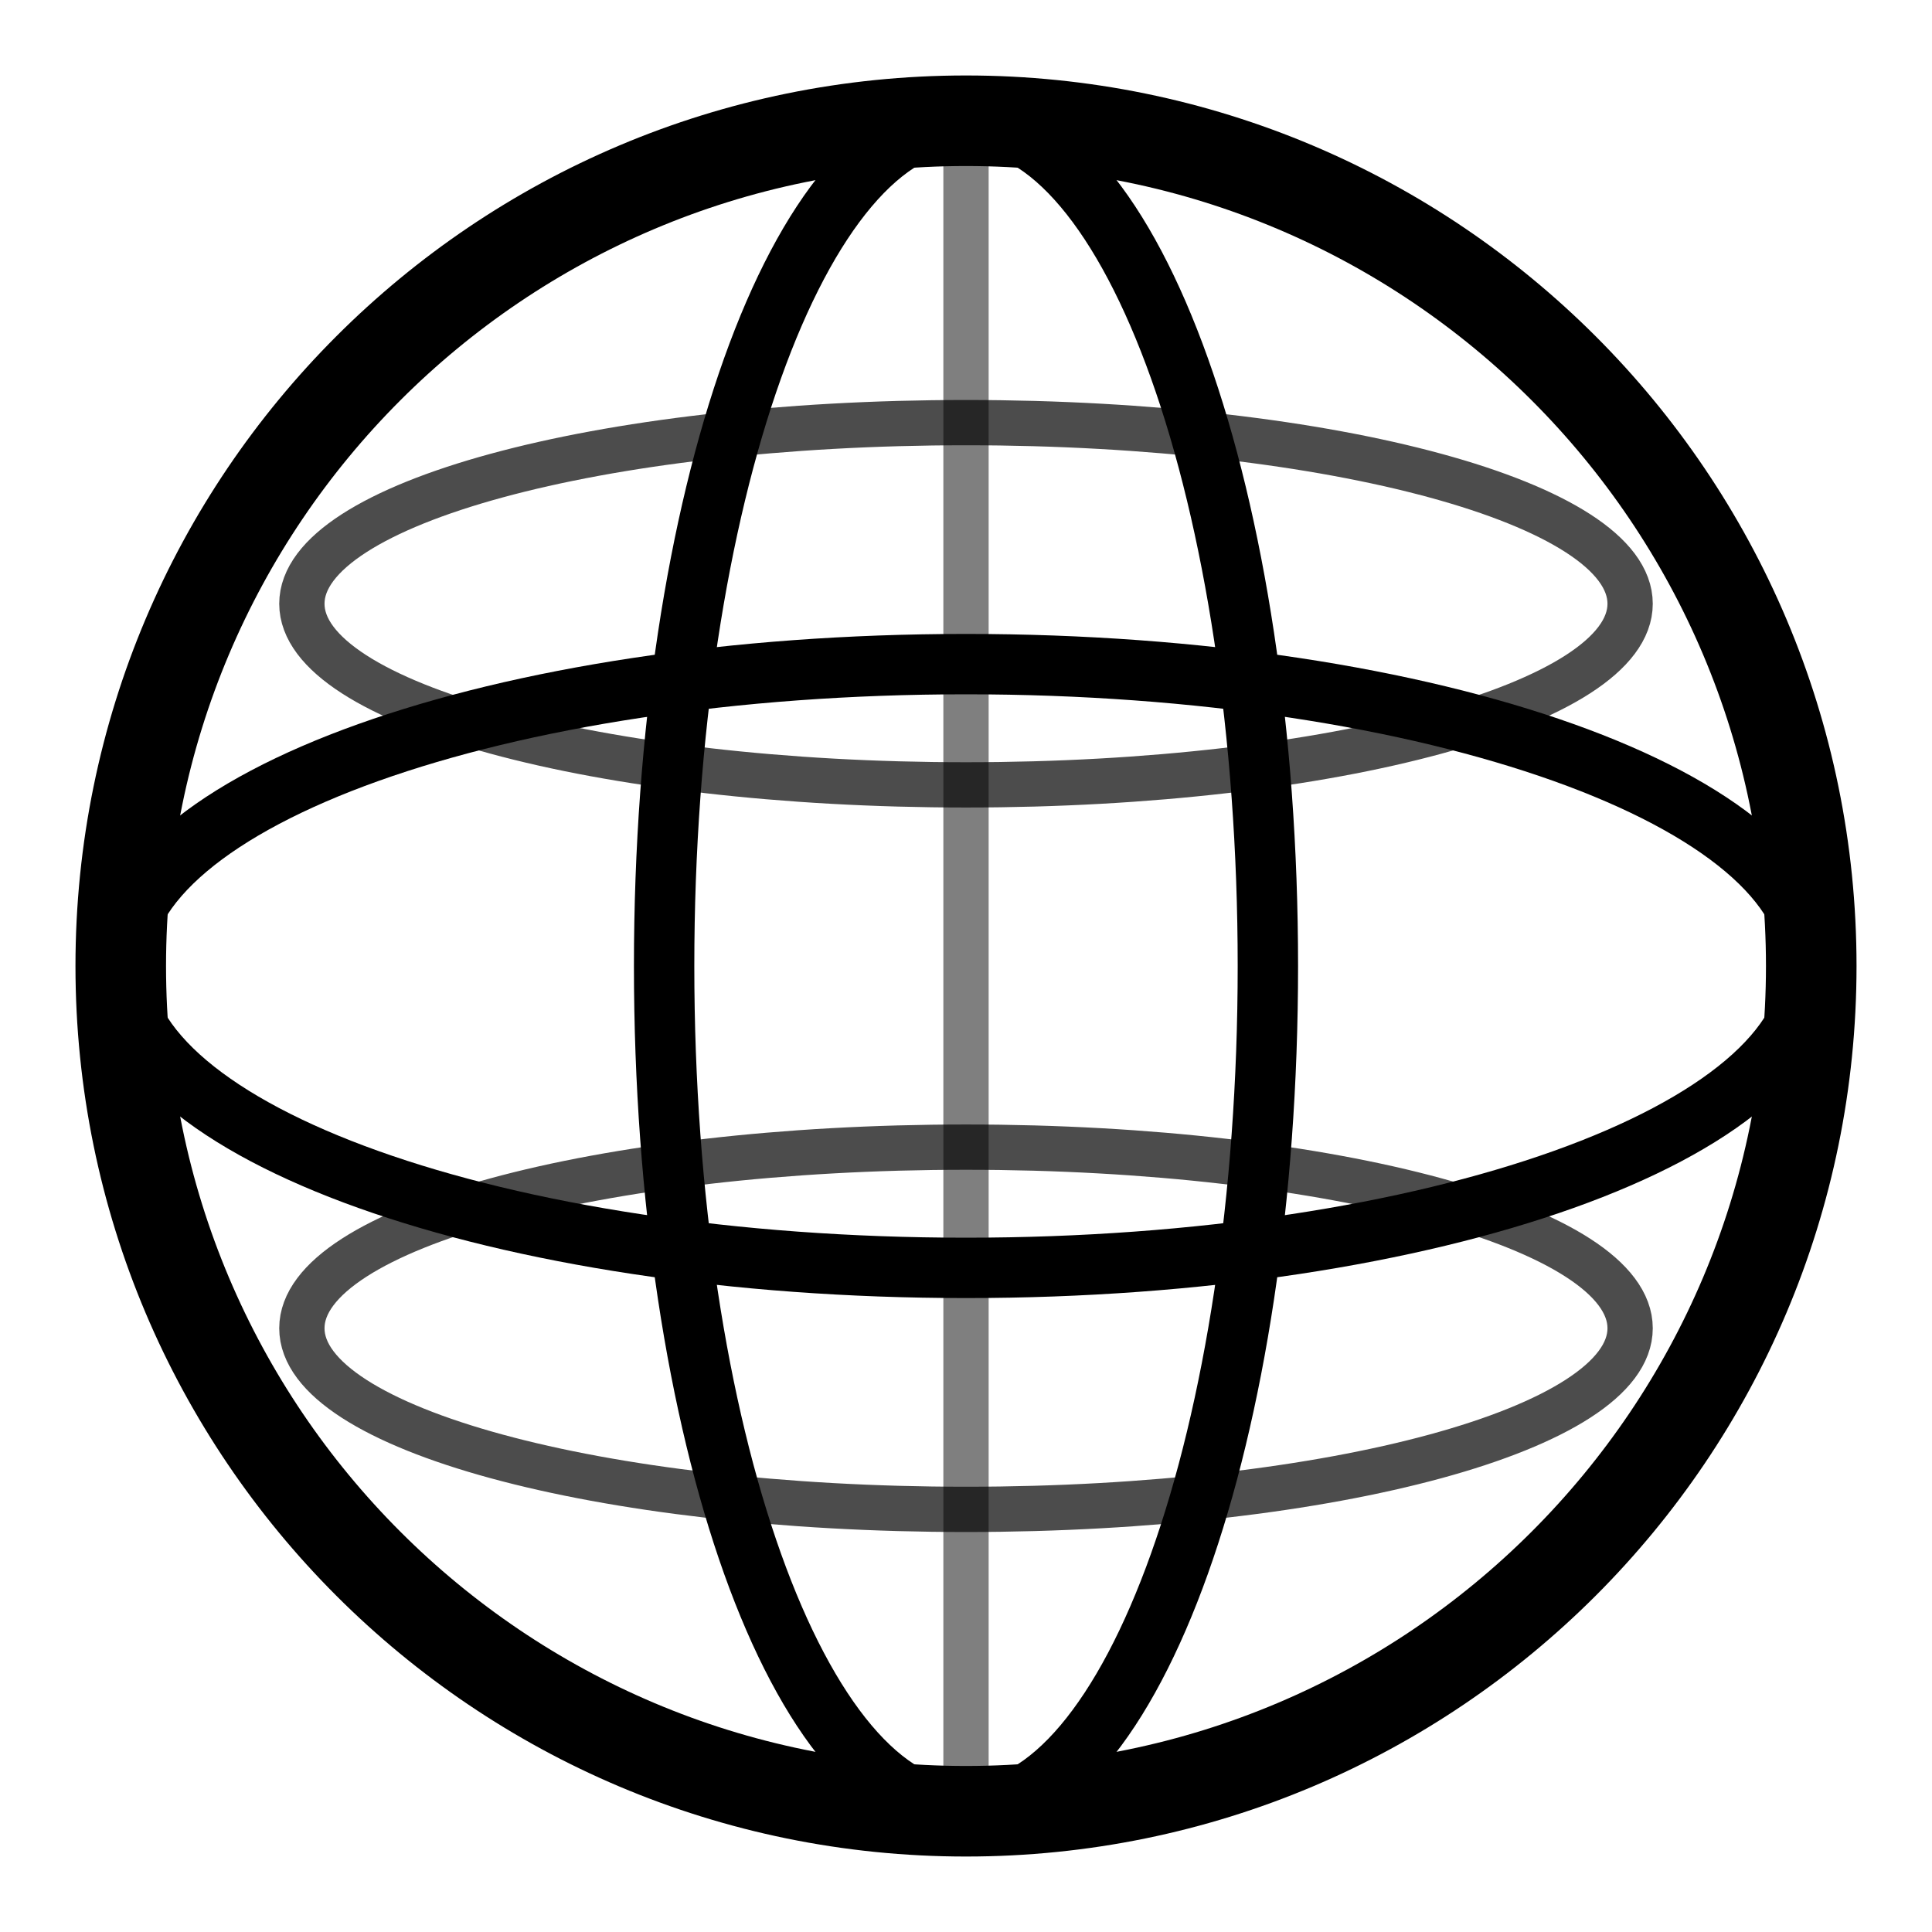
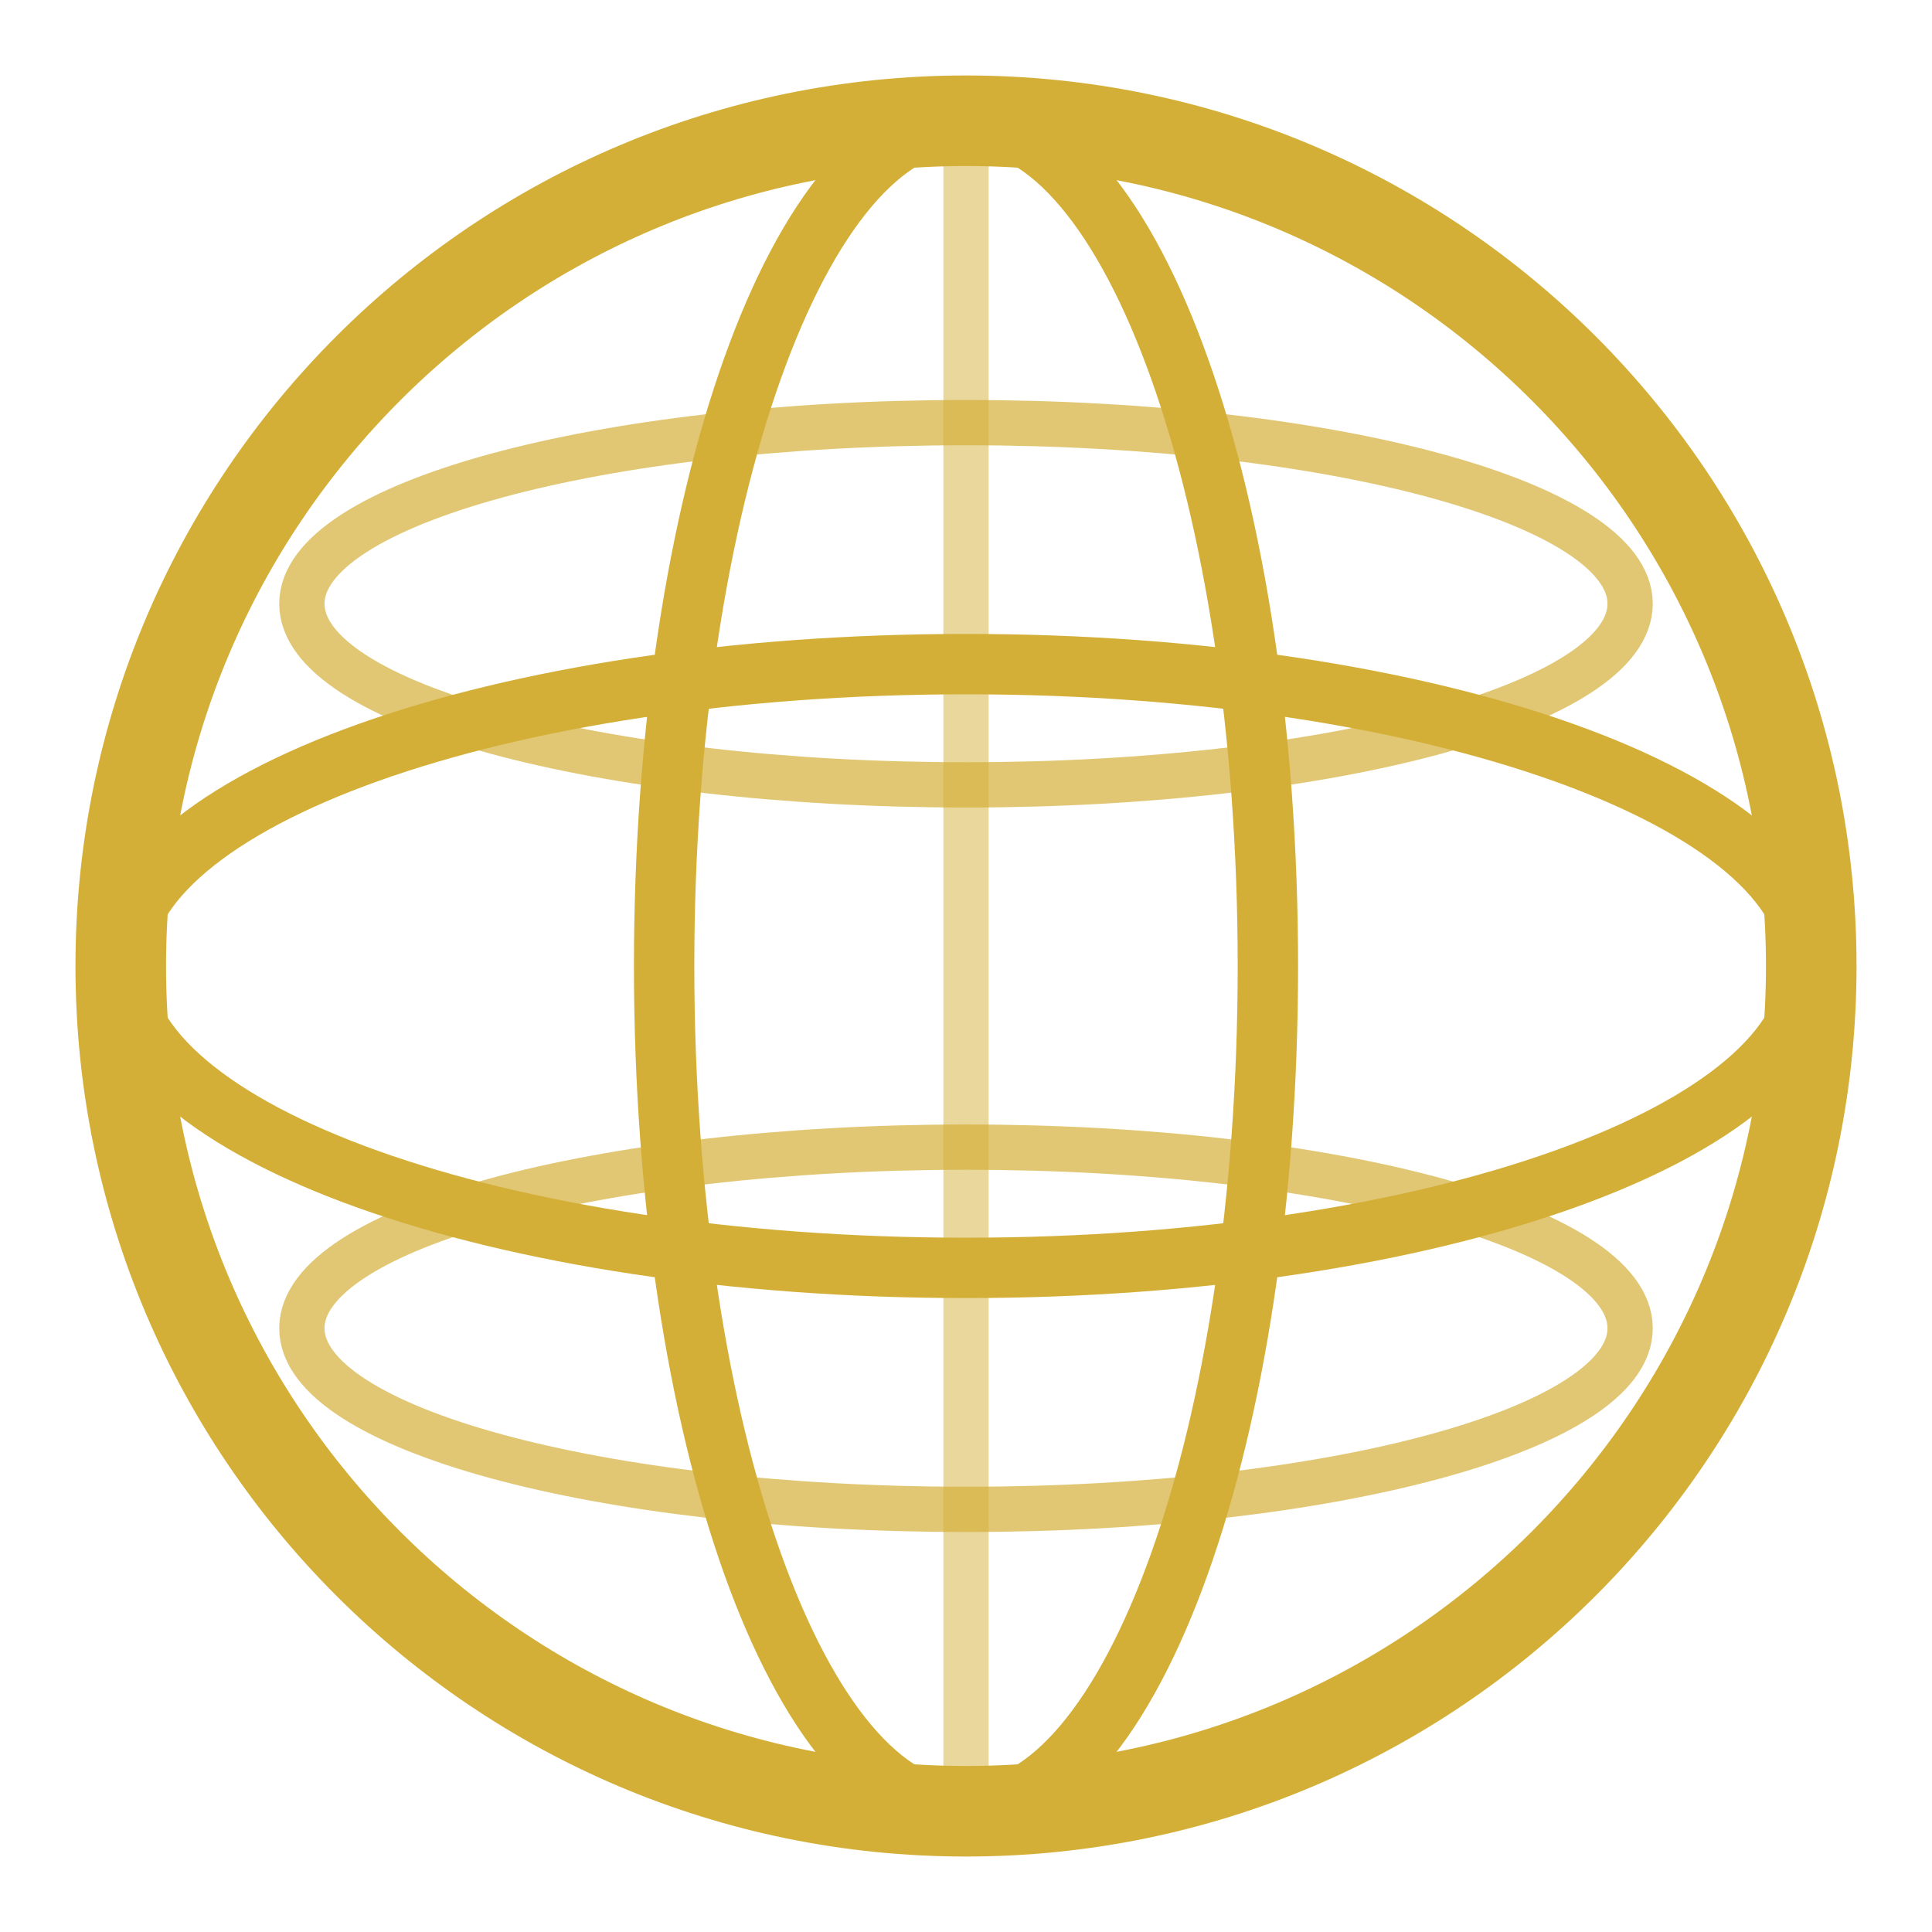
<svg xmlns="http://www.w3.org/2000/svg" viewBox="0 0 32 32" fill="none">
-   <circle cx="16" cy="16" r="14" stroke="currentColor" stroke-width="1.5" fill="none" />
-   <ellipse cx="16" cy="16" rx="14" ry="5" stroke="currentColor" stroke-width="1" fill="none" />
-   <ellipse cx="16" cy="10" rx="11" ry="3" stroke="currentColor" stroke-width="0.75" fill="none" opacity="0.7" />
-   <ellipse cx="16" cy="22" rx="11" ry="3" stroke="currentColor" stroke-width="0.75" fill="none" opacity="0.7" />
-   <ellipse cx="16" cy="16" rx="5" ry="14" stroke="currentColor" stroke-width="1" fill="none" />
-   <line x1="16" y1="2" x2="16" y2="30" stroke="currentColor" stroke-width="0.75" opacity="0.5" />
+   <circle cx="16" cy="16" r="14" stroke="#D4AF37" stroke-width="1.5" fill="none" />
+   <ellipse cx="16" cy="16" rx="14" ry="5" stroke="#D4AF37" stroke-width="1" fill="none" />
+   <ellipse cx="16" cy="10" rx="11" ry="3" stroke="#D4AF37" stroke-width="0.75" fill="none" opacity="0.7" />
+   <ellipse cx="16" cy="22" rx="11" ry="3" stroke="#D4AF37" stroke-width="0.75" fill="none" opacity="0.7" />
+   <ellipse cx="16" cy="16" rx="5" ry="14" stroke="#D4AF37" stroke-width="1" fill="none" />
+   <line x1="16" y1="2" x2="16" y2="30" stroke="#D4AF37" stroke-width="0.75" opacity="0.5" />
</svg>
